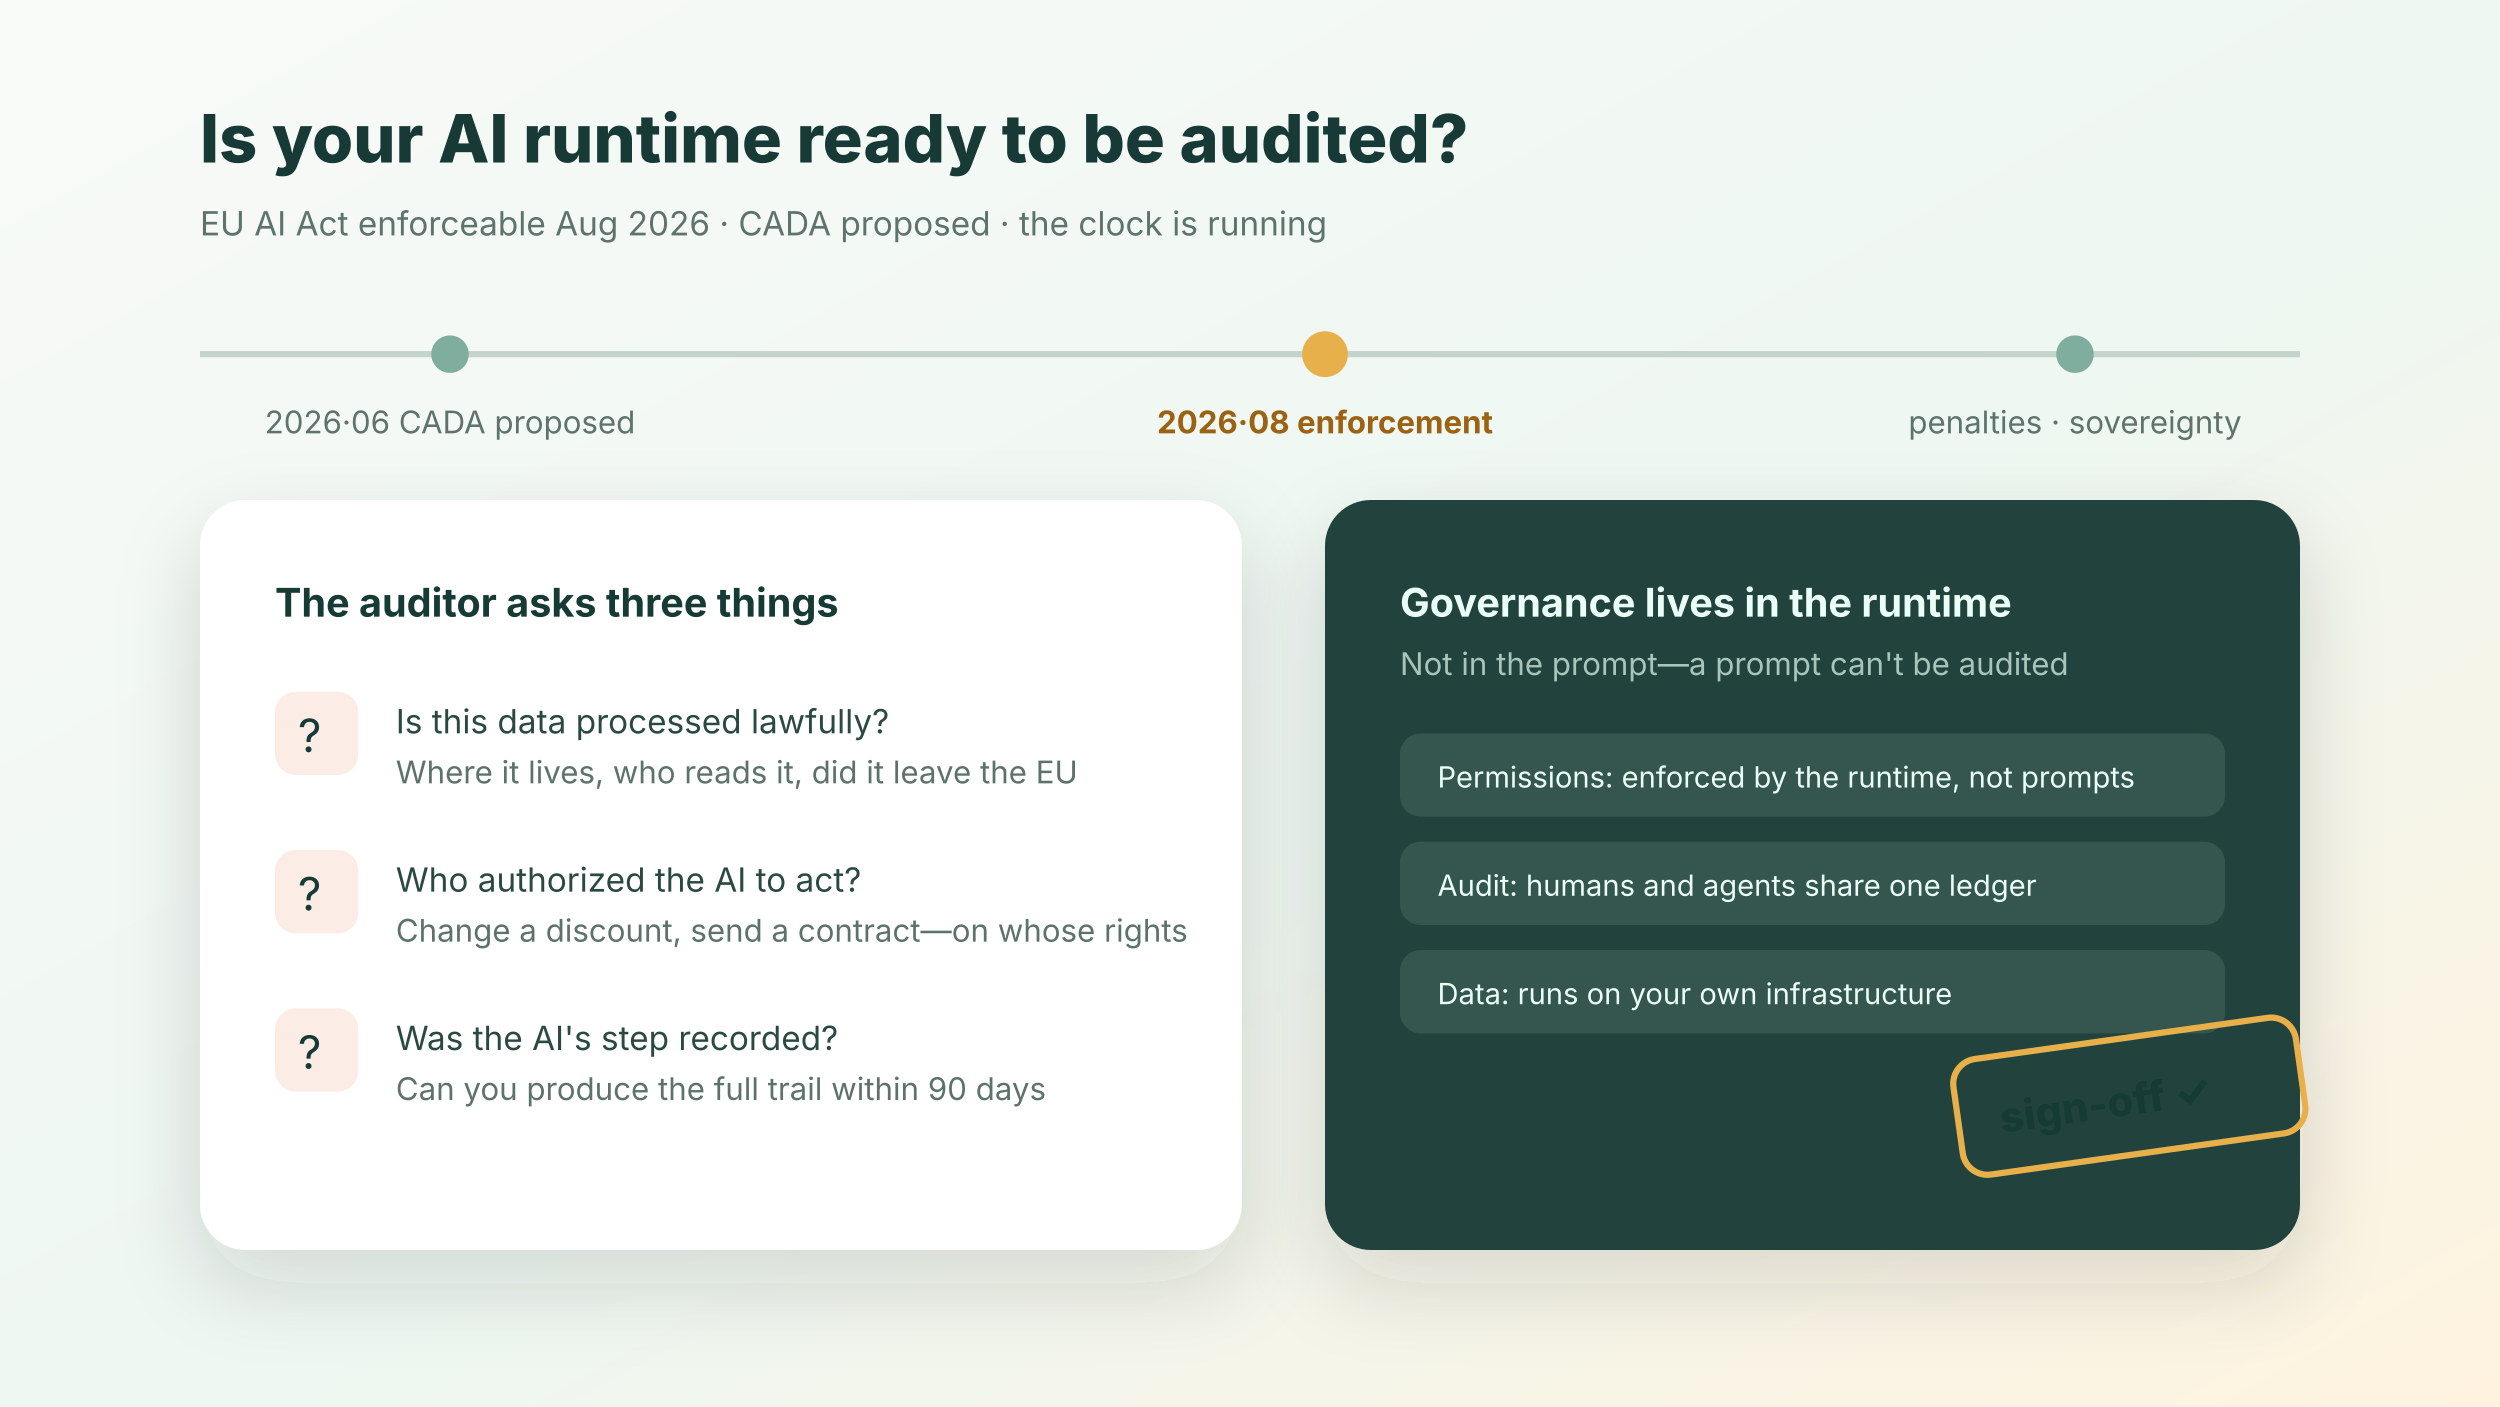
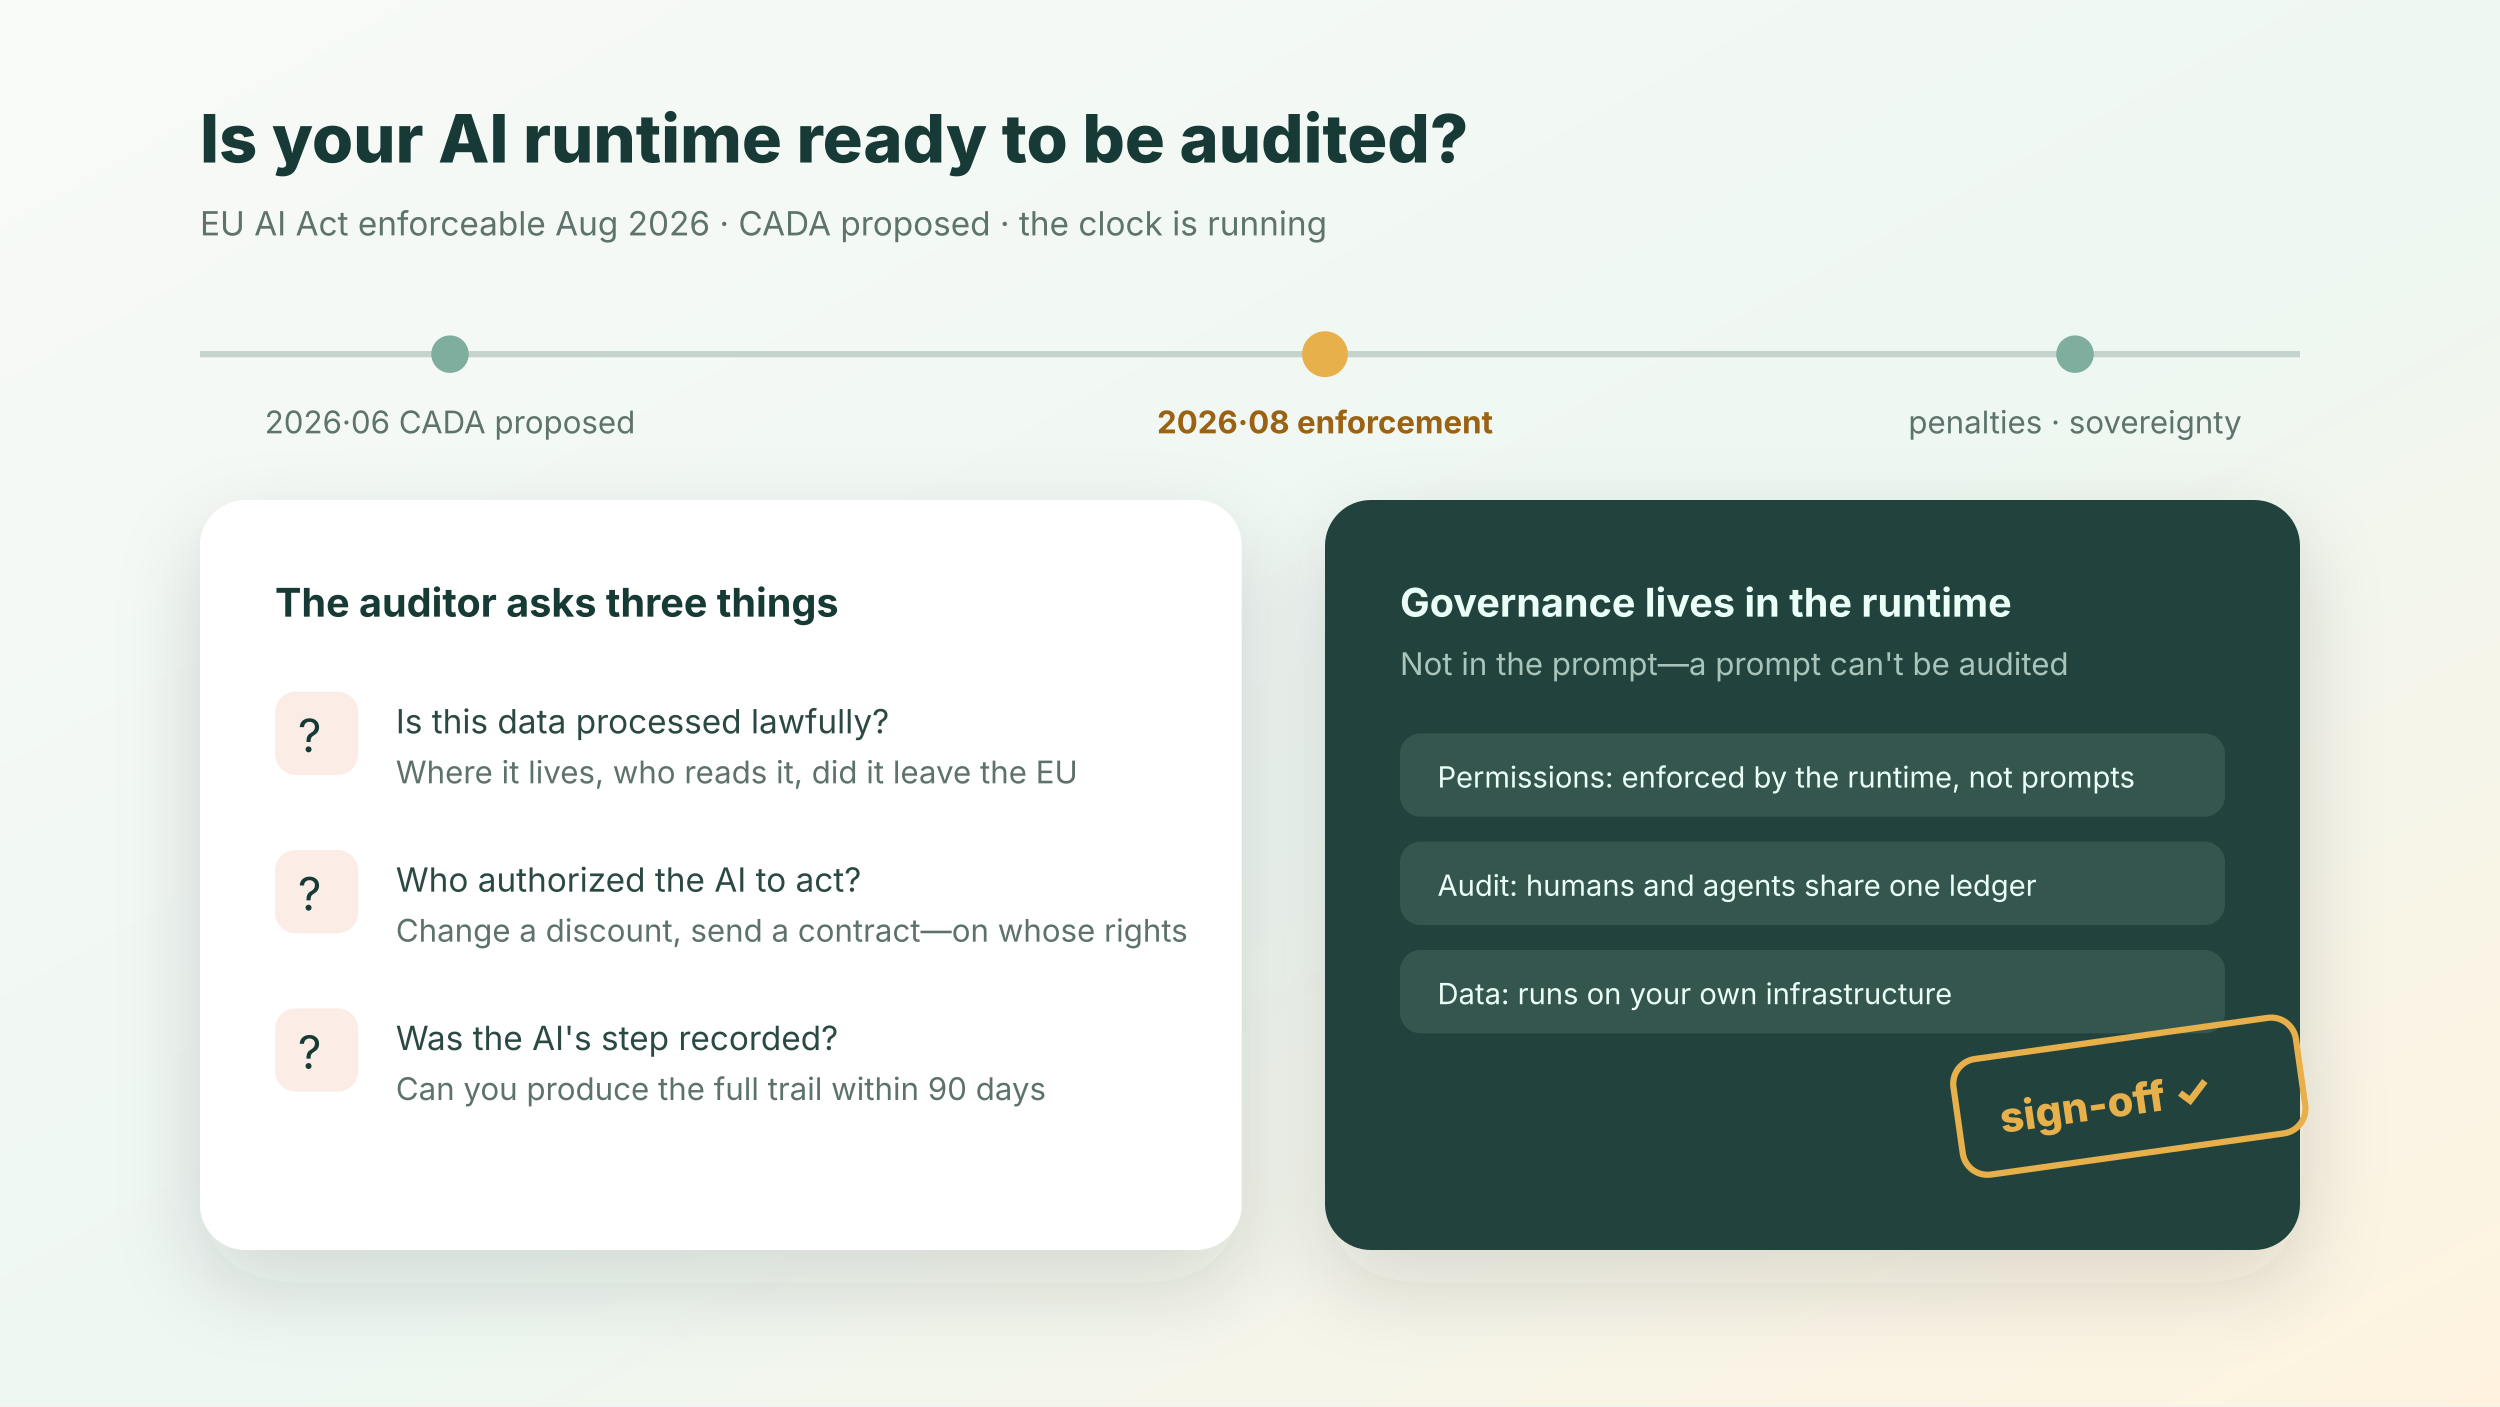
<svg xmlns="http://www.w3.org/2000/svg" viewBox="0 0 1200 675" role="img" aria-label="Three audit questions and a runtime that can be signed off, over a 2026 compliance timeline">
  <defs>
    <linearGradient id="bg" x1="0" x2="1" y1="0" y2="1">
      <stop stop-color="#f8faf7" />
      <stop offset=".55" stop-color="#eef7f2" />
      <stop offset="1" stop-color="#fff3df" />
    </linearGradient>
    <filter id="shadow" x="-20%" y="-20%" width="140%" height="150%">
      <feDropShadow dx="0" dy="16" stdDeviation="20" flood-color="#24342f" flood-opacity=".15" />
    </filter>
    <style>
      text{font-family:-apple-system,BlinkMacSystemFont,"Segoe UI",sans-serif;fill:#173a36}
      .tiny{font-size:16px;fill:#5d736b}.label{font-size:19px;font-weight:720}.invert{fill:#eafff6}.soft{fill:#5d736b;font-size:15px}.q{font-size:16px;fill:#2c4a43}
    </style>
  </defs>
  <rect width="1200" height="675" fill="url(#bg)" />
  <text x="96" y="78" font-size="32" font-weight="780">Is your AI runtime ready to be audited?</text>
  <text x="96" y="113" class="tiny">EU AI Act enforceable Aug 2026 · CADA proposed · the clock is running</text>
  <g transform="translate(96 150)">
    <line x1="0" y1="20" x2="1008" y2="20" stroke="#c4d3cc" stroke-width="3" />
    <g text-anchor="middle">
      <circle cx="120" cy="20" r="9" fill="#7fae9f" />
      <text x="120" y="58" class="soft">2026·06 CADA proposed</text>
      <circle cx="540" cy="20" r="11" fill="#e8b04b" />
      <text x="540" y="58" class="soft" style="fill:#9a6212" font-weight="700">2026·08 enforcement</text>
      <circle cx="900" cy="20" r="9" fill="#7fae9f" />
      <text x="900" y="58" class="soft">penalties · sovereignty</text>
    </g>
  </g>
  <g transform="translate(96 240)" filter="url(#shadow)">
    <rect width="500" height="360" rx="22" fill="#ffffff" />
    <text x="36" y="56" class="label">The auditor asks three things</text>
    <g transform="translate(36 92)">
      <rect width="40" height="40" rx="10" fill="#fbece6" />
      <text x="11" y="29" font-size="22" fill="#9a3b1f">?</text>
      <text x="58" y="20" class="q">Is this data processed lawfully?</text>
      <text x="58" y="44" class="soft">Where it lives, who reads it, did it leave the EU</text>
    </g>
    <g transform="translate(36 168)">
      <rect width="40" height="40" rx="10" fill="#fbece6" />
      <text x="11" y="29" font-size="22" fill="#9a3b1f">?</text>
      <text x="58" y="20" class="q">Who authorized the AI to act?</text>
      <text x="58" y="44" class="soft">Change a discount, send a contract—on whose rights</text>
    </g>
    <g transform="translate(36 244)">
      <rect width="40" height="40" rx="10" fill="#fbece6" />
      <text x="11" y="29" font-size="22" fill="#9a3b1f">?</text>
      <text x="58" y="20" class="q">Was the AI's step recorded?</text>
      <text x="58" y="44" class="soft">Can you produce the full trail within 90 days</text>
    </g>
  </g>
  <g transform="translate(636 240)" filter="url(#shadow)">
    <rect width="468" height="360" rx="22" fill="#22433d" />
    <text x="36" y="56" class="label invert">Governance lives in the runtime</text>
    <text x="36" y="84" class="soft" style="fill:#a9c4ba">Not in the prompt—a prompt can't be audited</text>
    <g transform="translate(36 112)" font-size="14">
      <rect width="396" height="40" rx="10" fill="#35564f" />
      <text x="18" y="26" class="invert">Permissions: enforced by the runtime, not prompts</text>
      <rect y="52" width="396" height="40" rx="10" fill="#35564f" />
      <text x="18" y="78" class="invert">Audit: humans and agents share one ledger</text>
      <rect y="104" width="396" height="40" rx="10" fill="#35564f" />
      <text x="18" y="130" class="invert">Data: runs on your own infrastructure</text>
    </g>
    <g transform="translate(300 270) rotate(-8)">
      <rect width="166" height="56" rx="12" fill="none" stroke="#e8b04b" stroke-width="3" />
-       <text x="20" y="37" font-size="20" font-weight="800" fill="#e8b04b">sign-off ✓</text>
+       <text x="20" y="37" style="fill:#e8b04b" font-size="20" font-weight="800">sign-off ✓</text>
    </g>
  </g>
</svg>
